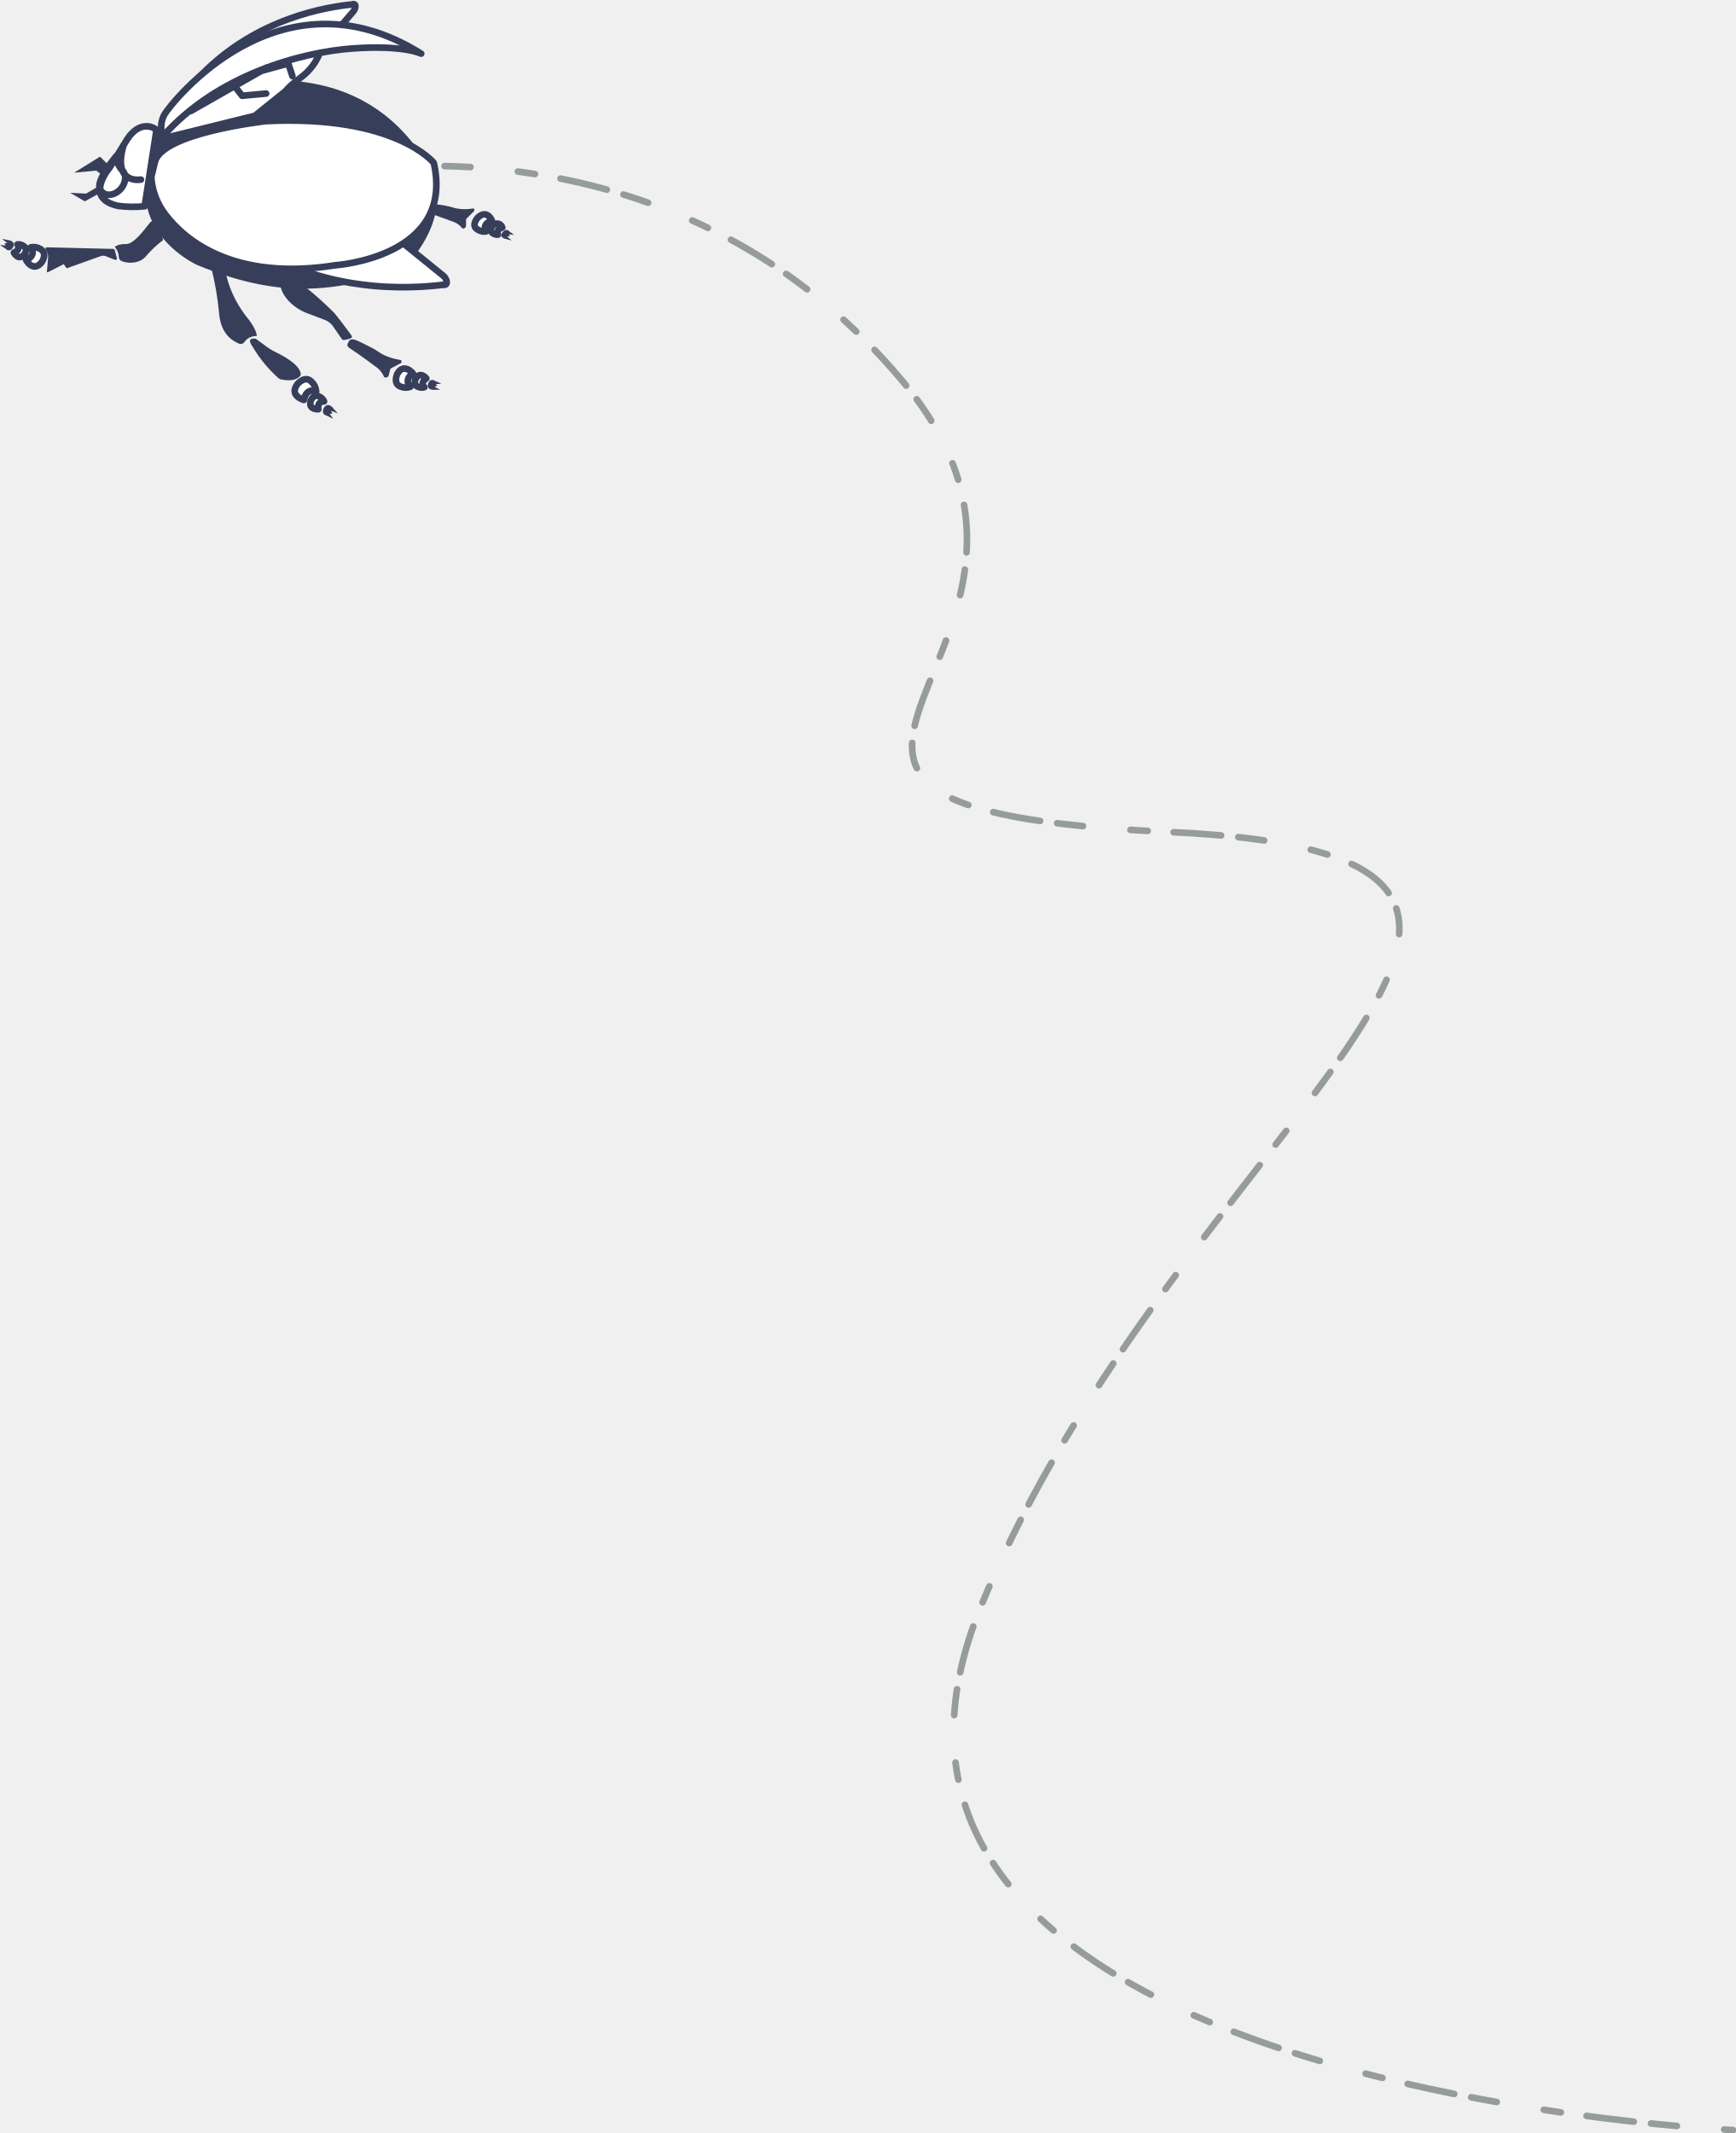
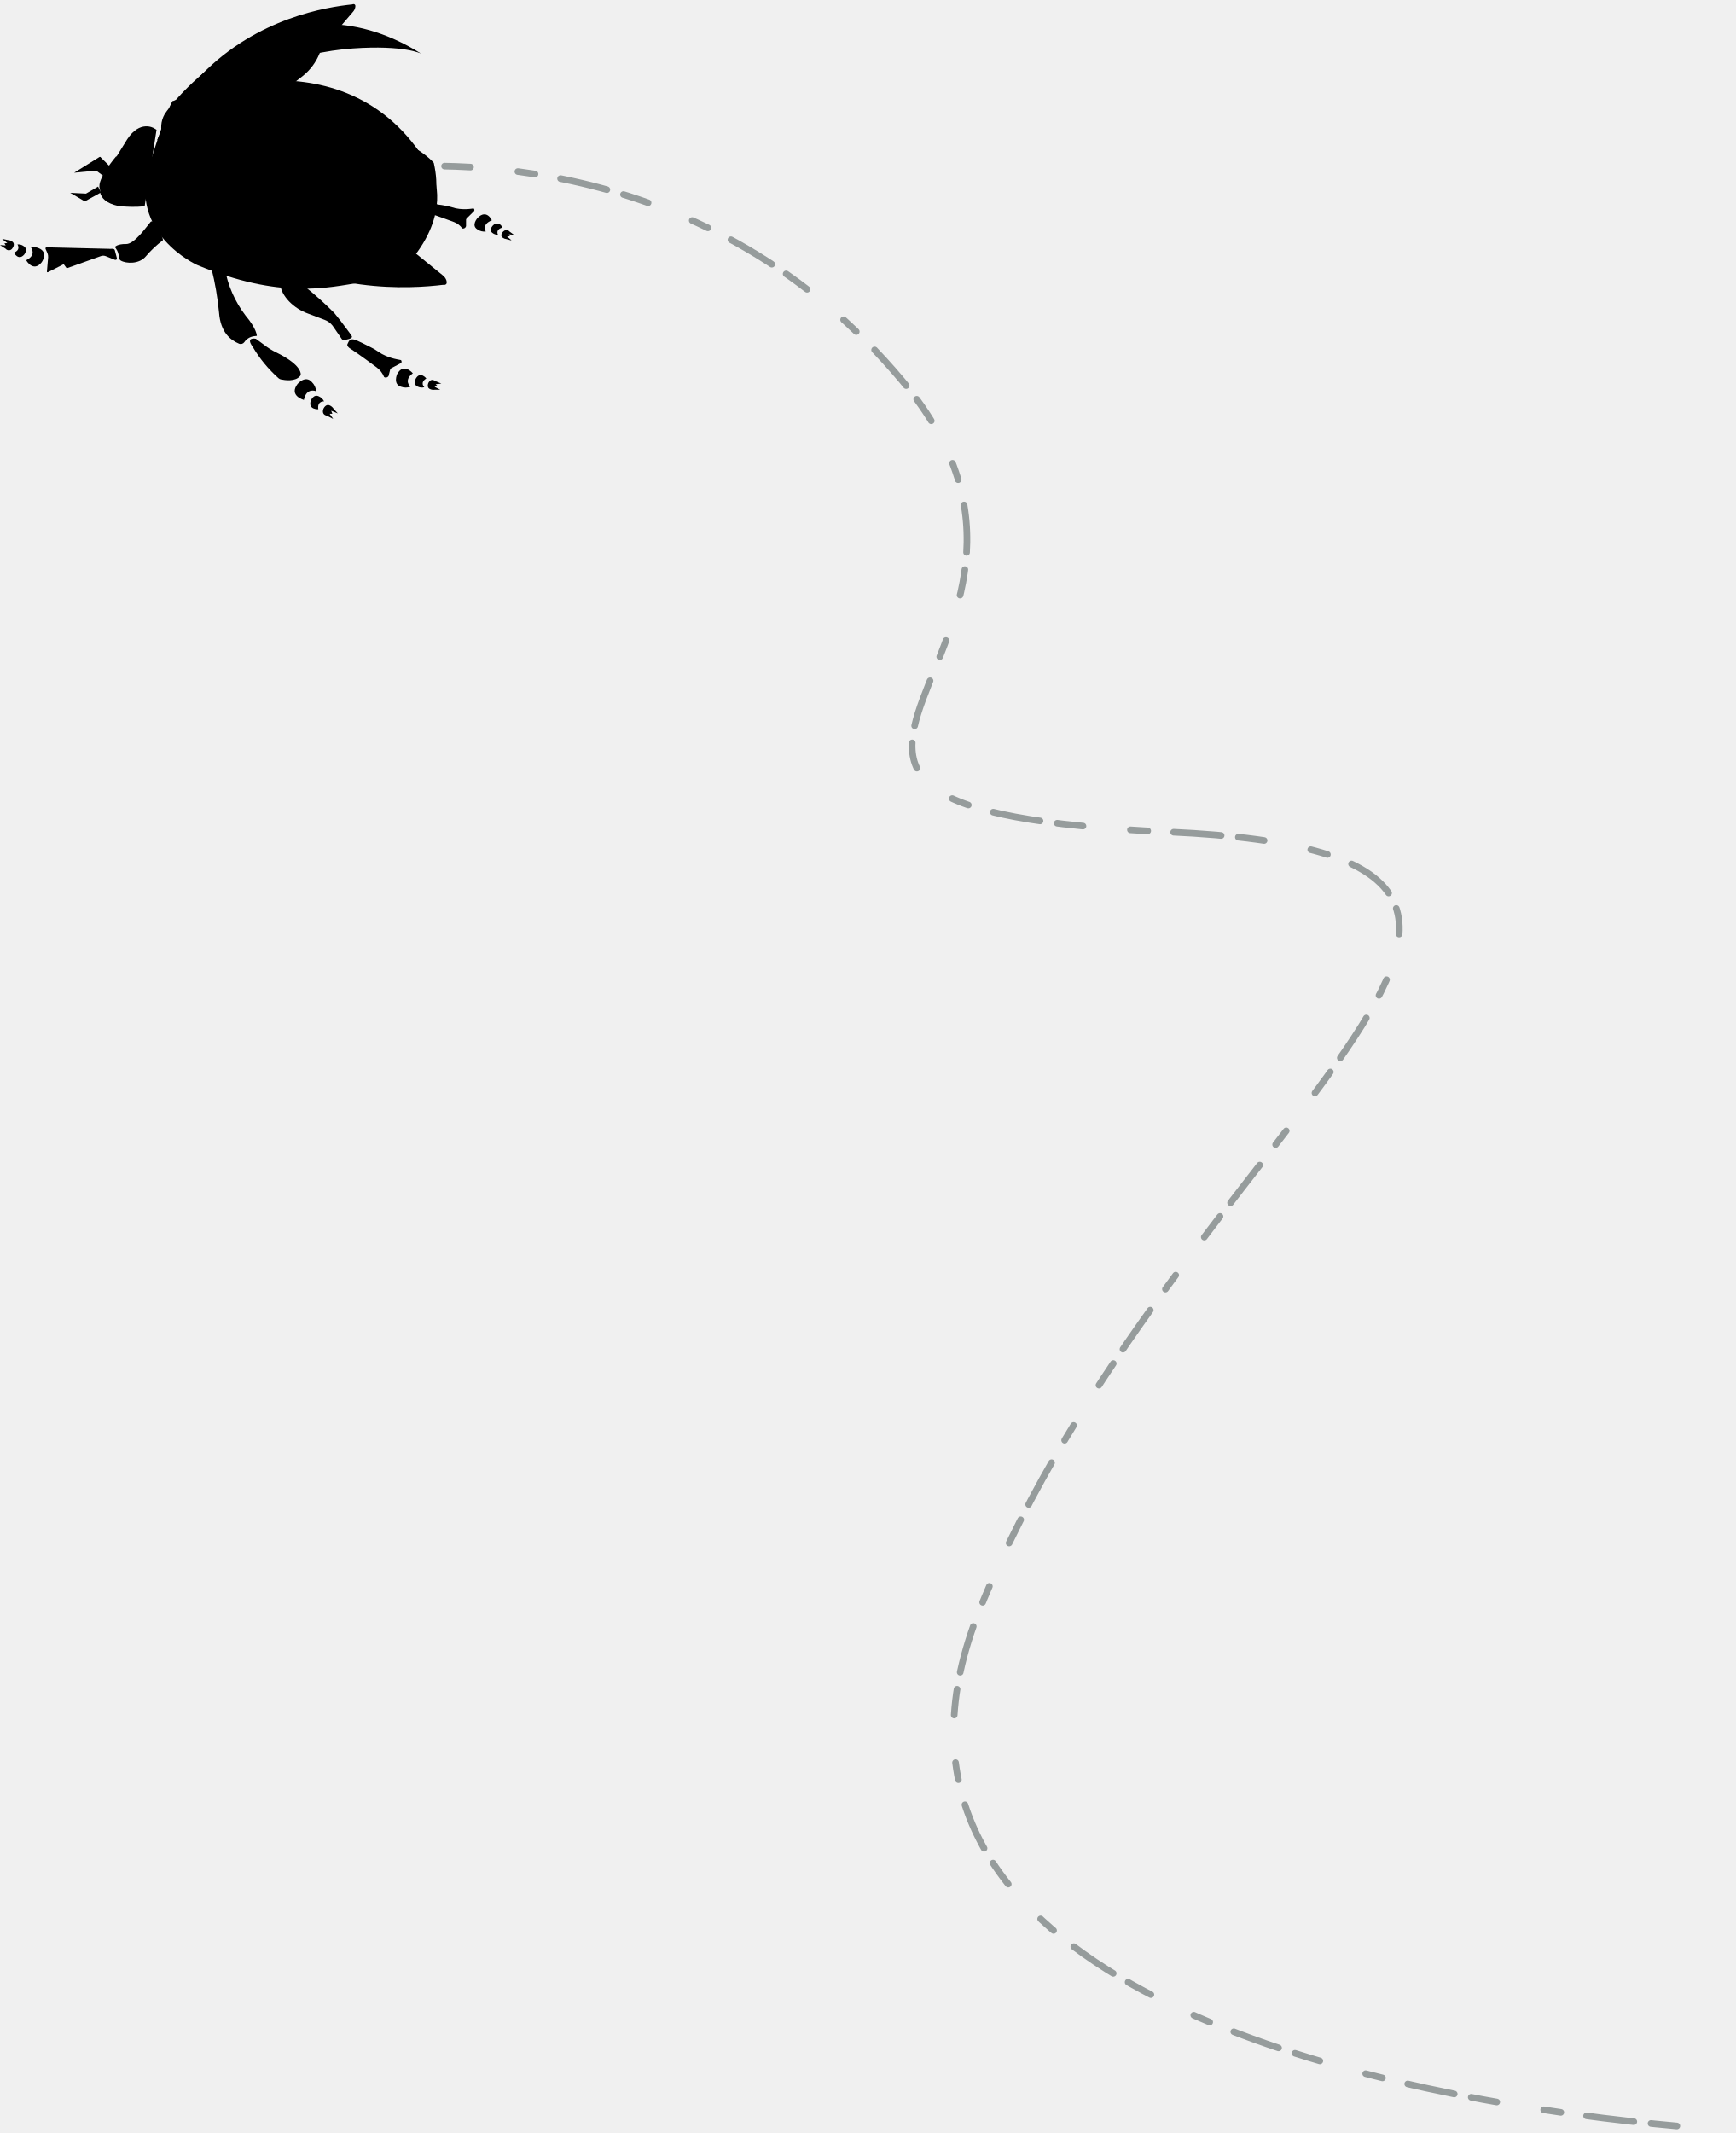
<svg xmlns="http://www.w3.org/2000/svg" id="malware-bug1" viewBox="0 0 393 483">
-   <defs>
-     <style>.blue-stroke,.blue-stroke-white{fill:none;stroke:#373e5a;stroke-linecap:round;stroke-linejoin:round;stroke-width:1.5px}.blue-stroke-white{fill:#fff}.blue{fill:#373e5a}.grey-stroke{fill:none;stroke:#969c9c;stroke-linecap:round;stroke-linejoin:round;stroke-width:1.5px}</style>
-   </defs>
  <path class="grey-stroke" d="M392.5 482.33l-2-.11" />
  <path d="M379.77 481.41c-6.13-.55-14.16-1.39-23.37-2.67" fill="none" stroke="#969c9c" stroke-linecap="round" stroke-linejoin="round" stroke-width="1.5" stroke-dasharray="5.88 3.92 10.78 5.88" />
  <path d="M353.49 478.33c-59.65-8.66-163.44-35.22-131.56-114 44-108.73 162.87-170.49 42.92-175.93S256 147.89 204.32 86.21C160.52 34 100.47 36.41 83.11 38.38" fill="none" stroke="#969c9c" stroke-linecap="round" stroke-linejoin="round" stroke-width="1.5" stroke-dasharray="3.92 10.78 5.88 3.92 10.78 5.88" />
  <path class="grey-stroke" d="M80.19 38.76c-1.28.19-2 .32-2 .32" />
  <path class="blue" d="M96.58 48.12s-.65-.22-.57-.66l.14-.92s0-1.09 1.5-.42a5 5 0 0 1 1 .07 2.88 2.88 0 0 1 .6.13 19.44 19.44 0 0 1 3.17.63 7.23 7.23 0 0 0 1.64.35 10.61 10.61 0 0 0 2.37 0l.83-.1a.45.45 0 0 1 .11.6l-1.43 1.42s-.42.33-.39.57v1.43a.71.71 0 0 1-.84.52 4.09 4.09 0 0 0-1.89-1.46s-4.46-1.68-6.24-2.16z" />
  <path class="blue" d="M97.87 39.07s4.13 7.5-3.3 17.93c-2.21 3.1-8.89 6.3-12.79 6.93-7.53 1.2-18.25 3.93-37.14-3.93 0 0-15.84-7.08-10.74-22.95s5.37-14.2 5.37-14.2S79.43 5 97.87 39.07z" />
  <path class="blue" d="M49 59.57a1 1 0 0 0-1.12 1.17 66.48 66.48 0 0 1 1.72 10c.34 4.51 2.55 6.25 4.57 7.1a1 1 0 0 0 1.16-.36 3.13 3.13 0 0 1 2.2-1.35l.64-.08s0-1.57-2.55-4.59a24.64 24.64 0 0 1-4.72-10.77 1 1 0 0 0-.79-.9z" />
  <path class="blue" d="M57.94 76.71s-2.41-.51-.73 1.79a29.51 29.51 0 0 0 5.89 7.16 1.19 1.19 0 0 0 .54.26c.85.18 3.22.55 4.32-.77a.63.63 0 0 0 .15-.4c0-.64-.5-2.46-5.47-4.91A15.23 15.23 0 0 1 59.7 78zM77.44 76.82l-2.13-3.09a4.09 4.09 0 0 0-1.78-1.3L69.75 71a11.33 11.33 0 0 1-4.28-2.75c-2.51-2.65-2.08-4.74-1.77-5.54a.55.55 0 0 1 .52-.37c3.26.19 11.12 8.16 11.49 8.53l3.2 4c-3.94-4.91.47.63.77 1.25s-1.5.82-1.5.82a.63.63 0 0 1-.74-.12zM79.14 78.81s-.64-.46-.45-.89.38-.87.69-1c.57-.29 1.52.21 2 .44.82.35 1.6.82 2.41 1.18a11.57 11.57 0 0 1 1.89 1.1 8.89 8.89 0 0 0 1.67.93 12.52 12.52 0 0 0 2.55.79l.92.18s.29.39 0 .67l-1.89 1s-.53.2-.56.46L88 85.13a.72.72 0 0 1-1 .26 5.11 5.11 0 0 0-1.67-2.18s-4.4-3.29-6.19-4.4zM25 56.35L10.58 56s-.43 0-.22.46l.4.9a2.11 2.11 0 0 1 .14.88l-.26 3.1s-.14.5.34.24l3.44-1.76.69.93L22.82 58a1.55 1.55 0 0 1 1.12 0c.69.29 1.82.75 2.07.83 0 0 .47.14.47-.34L26 56.65s-.08-.38-.72-.31zM35.3 50.87c.36.33 1.84 3.35 1.56 3.56A23.9 23.9 0 0 0 33.07 58c-1.51 1.87-4.53 1.71-5.73 1a1 1 0 0 1-.43-.82 3.48 3.48 0 0 0-.62-1.85l-.27-.4s.48-.71 2.56-.67c1.89 0 4.5-3.8 5.51-5a.42.42 0 0 1 .64 0zM23.31 39.77l-1.52-1.14-5 .48 5.75-3.57h.25a.11.11 0 0 1 0 .07l2.13 2.12M22.86 43.58l-3.52 1.94s-.19.08-.27 0l-3.17-1.86 3.58.18 2.73-1.59M113.95 52.44s-.88.86-.08 1.4a1.61 1.61 0 0 0 .79.3l1 .26h.17l-1-.85.63-.06-.21-.44 1.18.15-1.07-.8c-.24-.3-.72-.58-1.41.04zM97.06 86.62s-.61 1.15.41 1.52a1.82 1.82 0 0 0 .93.12H99.72l-1.31-.67.64-.23-.38-.36 1.28-.14-1.4-.59c-.39-.27-.98-.5-1.49.35zM2.81 56.22s.81-1-.12-1.57a1.82 1.82 0 0 0-.9-.29l-1.11-.23H.49l1.17.9-.66.07.29.48L0 55.49l1.27.83a.94.94 0 0 0 1.54-.1zM73.23 92.61s.51-1.33 1.55-.76a2 2 0 0 1 .76.69l.83.92.14.15L75 93l.27.69h-.61l.8 1.16-1.46-.73c-.53-.12-1.11-.49-.77-1.51z" />
  <path class="blue-stroke-white" d="M39.37 38.46a59 59 0 0 0 15.36 15.73c18.14 12.61 38.4 11.17 45.61 10.3a.78.78 0 0 0 .7-.15c.13-.15.2-.41.05-.89a2.45 2.45 0 0 0-.82-1.11l-8.43-6.83A9.64 9.64 0 0 1 89 52.59a14.29 14.29 0 0 0-5.57-5.17L80.73 46a18.68 18.68 0 0 1-2.9-1.86l-9.67-5zM35.59 31.68A51.91 51.91 0 0 1 45.7 16.86C58.3 4 74.1 1.58 79.76 1c0 0 .35-.16.55 0s.2.29.14.68a2.13 2.13 0 0 1-.51 1l-5.75 6.73a8.48 8.48 0 0 0-1.84 2.75 12.59 12.59 0 0 1-3.72 5l-2 1.56a16.43 16.43 0 0 0-2 1.94l-6.91 5.56z" />
  <path class="blue-stroke-white" d="M36.89 30.88a5.89 5.89 0 0 1 .38-5C38.75 23.37 63.21-8 95.39 12.15c0 0-3.85-2-15.49-1.18S49.08 17 36.89 30.88zM34.29 40.55a15.63 15.63 0 0 0 3.3 8.19C42 54.45 53 63.69 76 60.06c0 0 27.11-1.8 22.24-23.18 0 0-8.64-10.91-38-9.45 0 0-23.93 2.64-25.19 9.41l-.7 2.85a2.63 2.63 0 0 0-.06.86z" />
  <path class="blue-stroke" d="M43.27 25.11l17.29-9.84M66.23 17.24l-.94-2.85-6.13 1.67M60.27 21.18l-5.44.51-1.69-2.19" />
  <path class="blue-stroke-white" d="M5.92 58.92s1.61 2.88 3.53.45c0 0 1.44-2-.33-3A3 3 0 0 0 7 56s1.4 1.74-1.08 2.92zM3.15 57.21s1 1.94 2.33.44c0 0 1-1.25-.15-1.94a2 2 0 0 0-1.38-.36s.86 1.2-.8 1.86zM93.5 84.53s-2.11-2.54-3.56.2c0 0-1 2.25.87 2.84a3 3 0 0 0 2.14 0s-1.66-1.42.55-3.04zM96.55 85.7s-1.34-1.73-2.37 0c0 0-.76 1.42.5 1.88a2 2 0 0 0 1.42.1s-1.1-1.02.45-1.98zM68.82 90.56s-3.48-.93-1.43-3.62c0 0 1.75-2.07 3.21-.45a3.24 3.24 0 0 1 1 2.11s-2.19-.98-2.78 1.96zM72.09 92.67s-2.38.13-1.7-1.95c0 0 .63-1.64 1.9-.93a2.21 2.21 0 0 1 1.1 1.1s-1.59-.16-1.3 1.78zM111.39 49.89s-1.14-2.63-3.21-.57c0 0-1.58 1.72-.05 2.63a2.69 2.69 0 0 0 1.89.47s-1.02-1.6 1.37-2.53zM113.75 51.54a1.22 1.22 0 0 0-2.1-.5s-1.08 1.06-.1 1.72a1.81 1.81 0 0 0 1.23.38s-.65-1.14.97-1.6zM22.65 43.52c.28 1.32 1.38 2.51 4.11 3.11a27.43 27.43 0 0 0 6 .08l2.69-17.33-.63-.38s-3.11-1.88-6 2.52l-4 6.47s-2.63 3-2.09 5.58" />
  <path class="blue-stroke" d="M22.58 42.67a2 2 0 0 0 .59.87c1.09 1 3 .62 4.2-.78s1.34-3.3.25-4.27a4.68 4.68 0 0 1-1.24-3.18s-4.5 5.19-3.8 7.36zM31.92 40.67s-6.43 1.18-4-7.59" />
</svg>
